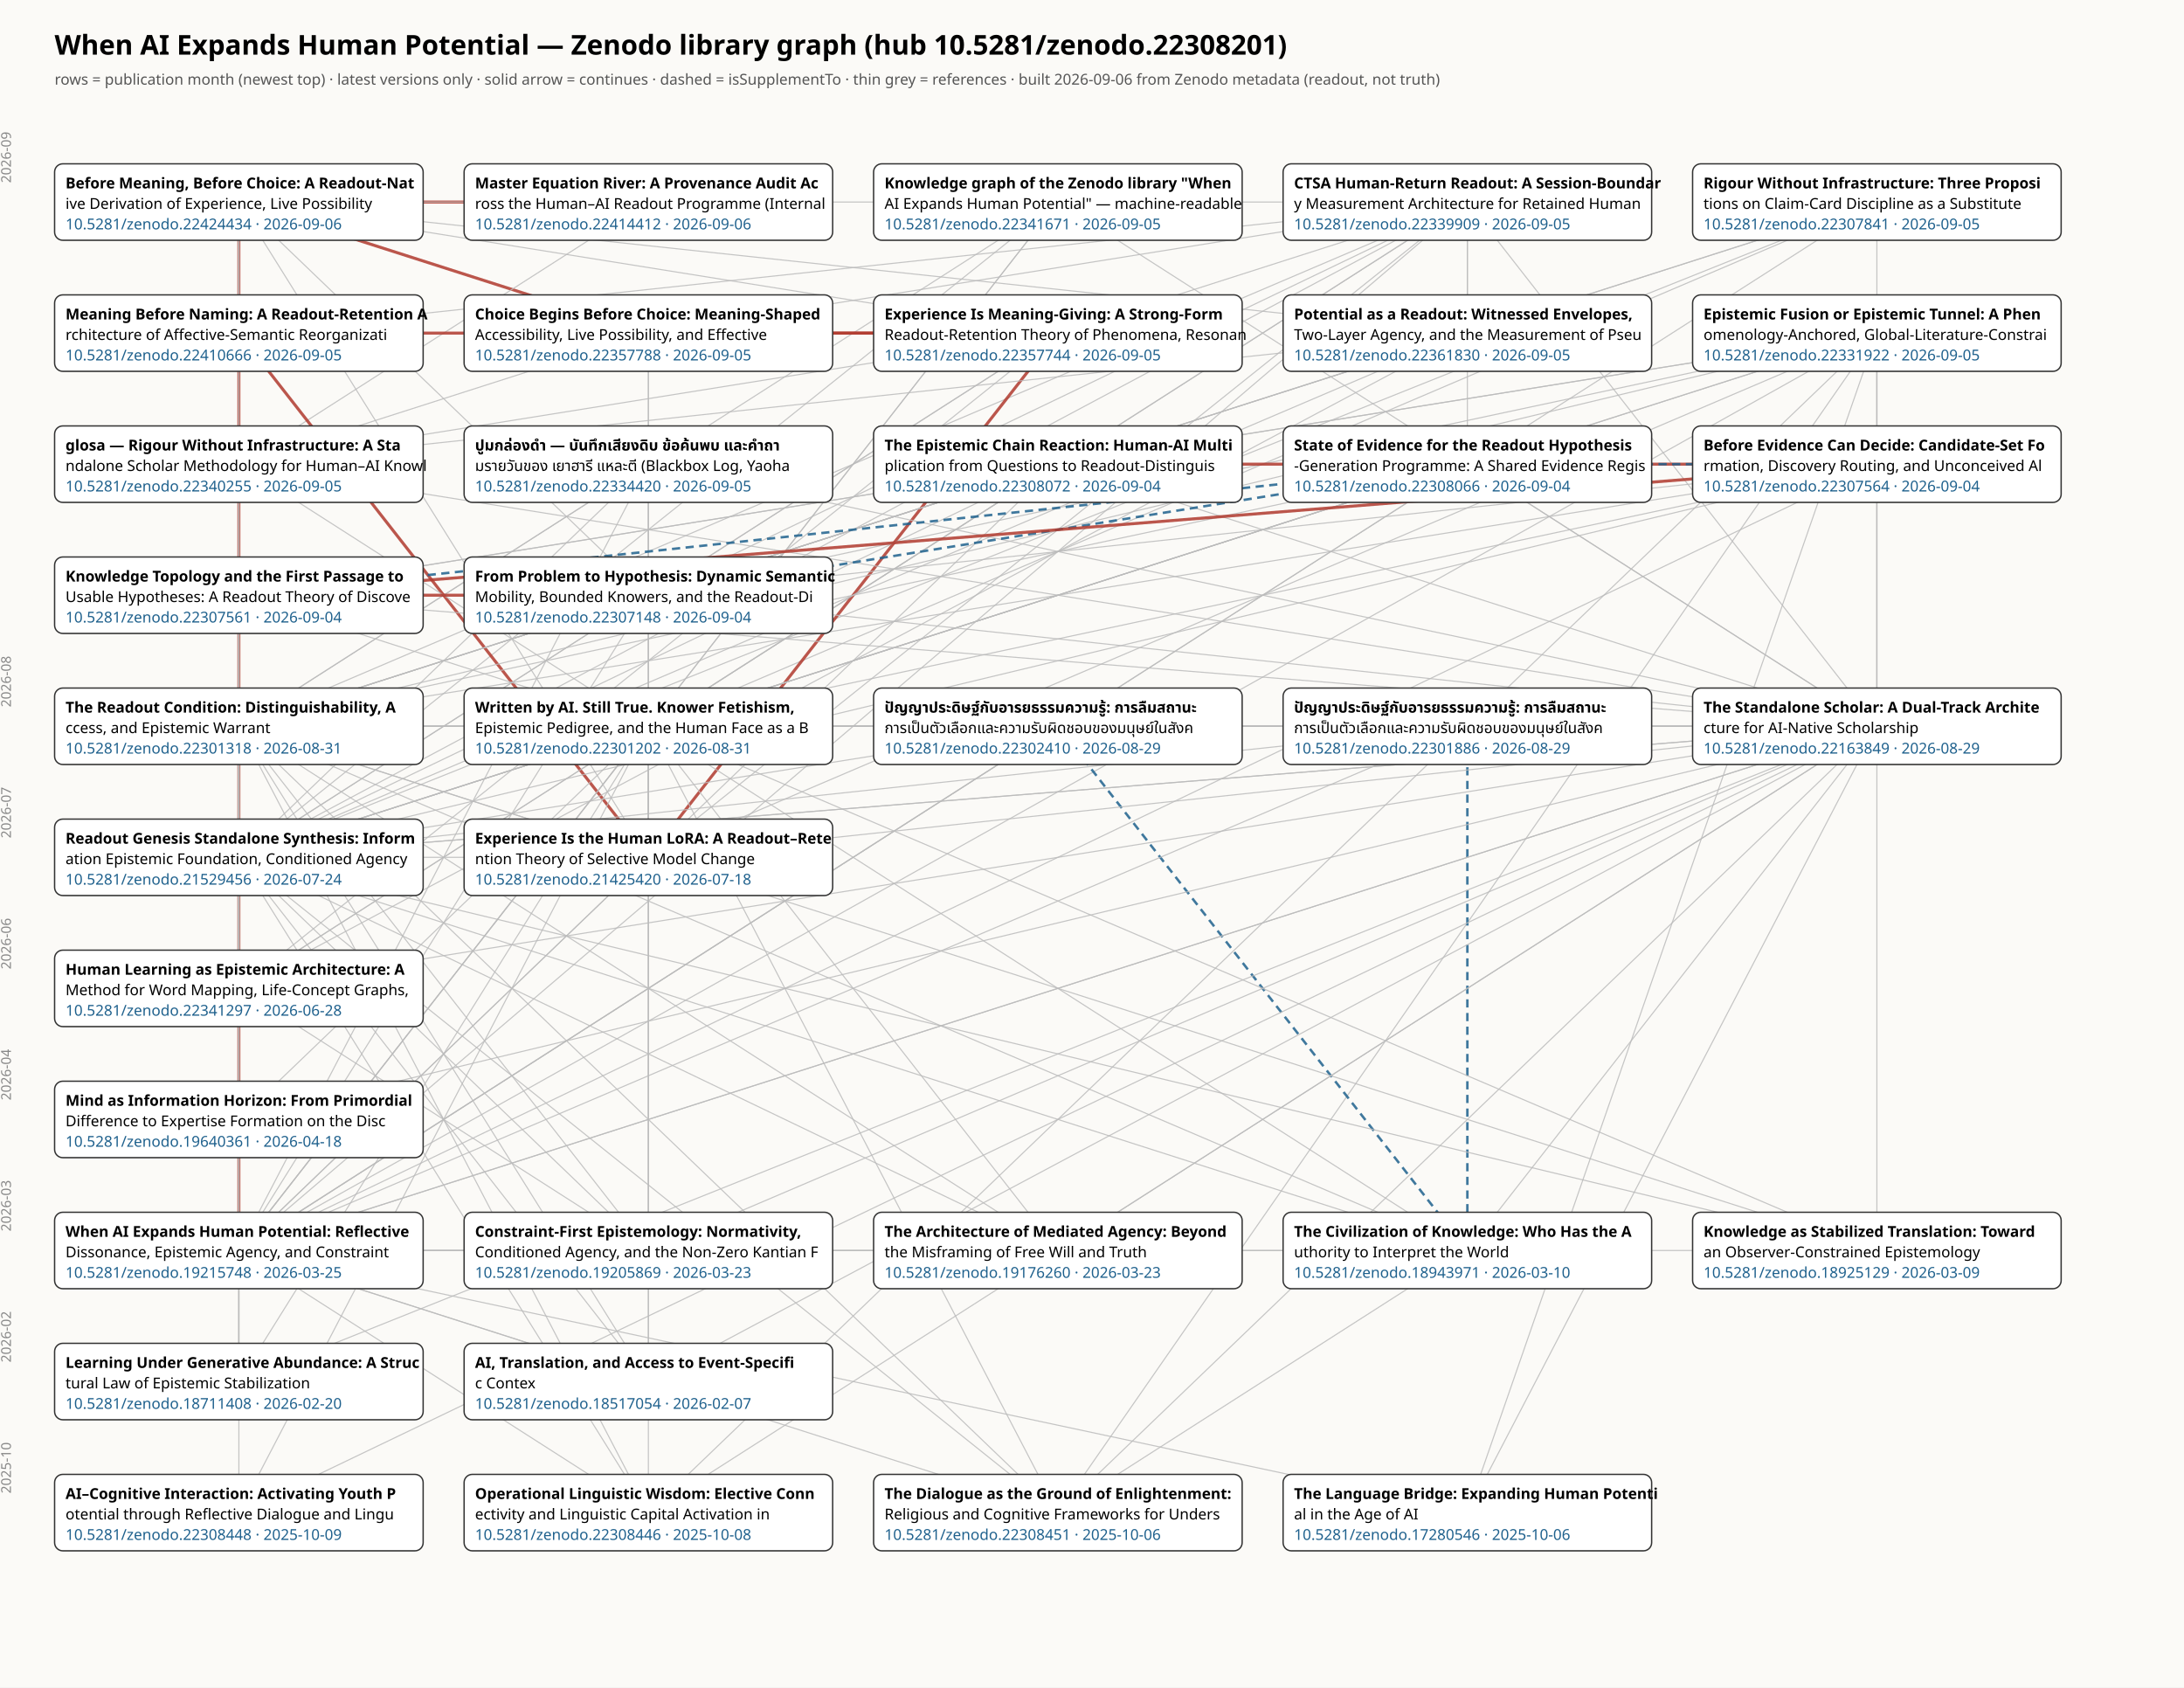
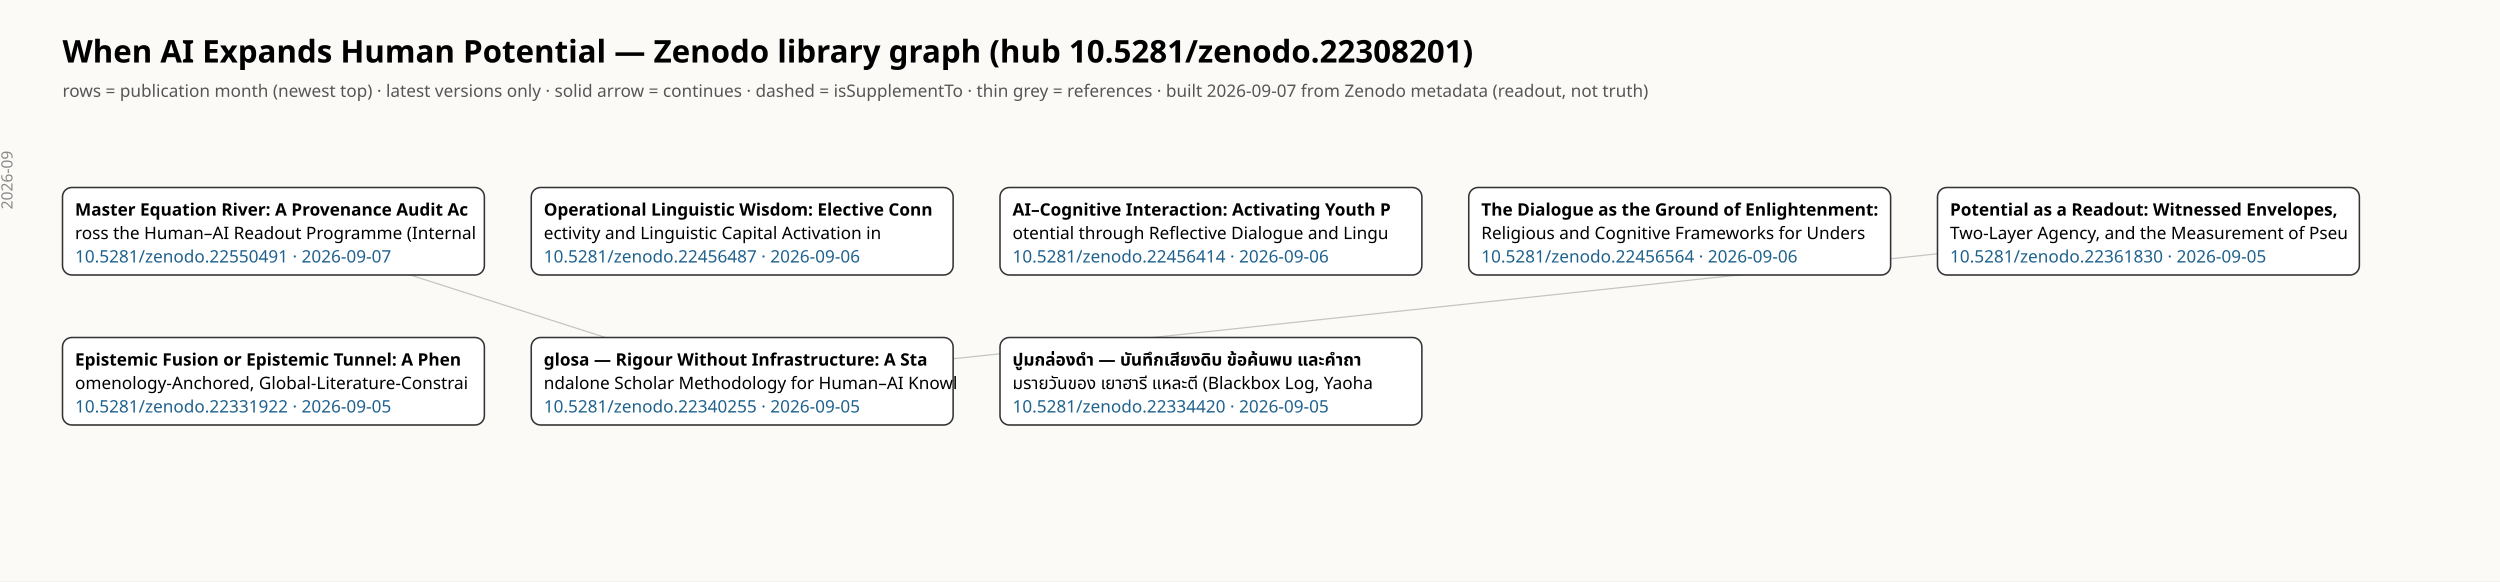
- <svg xmlns="http://www.w3.org/2000/svg" width="1600" height="1236" font-family="Noto Sans, Noto Sans Thai, Arial, sans-serif" font-size="11">
-   <rect width="1600" height="1236" fill="#fbfaf7" />
+ <svg xmlns="http://www.w3.org/2000/svg" width="1600" height="372" font-family="Noto Sans, Noto Sans Thai, Arial, sans-serif" font-size="11">
+   <rect width="1600" height="372" fill="#fbfaf7" />
  <text x="40" y="40" font-size="20" font-weight="bold">When AI Expands Human Potential — Zenodo library graph (hub 10.5281/zenodo.22308201)</text>
-   <text x="40" y="62" fill="#555">rows = publication month (newest top) · latest versions only · solid arrow = continues · dashed = isSupplementTo · thin grey = references · built 2026-09-06 from Zenodo metadata (readout, not truth)</text>
-   <line x1="175.0" y1="148.0" x2="475.0" y2="148.0" stroke="#b03a2e" stroke-width="2.2" opacity="0.85" />
-   <line x1="175.0" y1="148.0" x2="175.0" y2="244.0" stroke="#b03a2e" stroke-width="2.2" opacity="0.85" />
-   <line x1="175.0" y1="148.0" x2="475.0" y2="244.0" stroke="#b03a2e" stroke-width="2.2" opacity="0.85" />
-   <line x1="175.0" y1="148.0" x2="775.0" y2="244.0" stroke="#bbb" stroke-width="0.8" opacity="0.85" />
-   <line x1="175.0" y1="148.0" x2="1075.0" y2="244.0" stroke="#bbb" stroke-width="0.8" opacity="0.85" />
-   <line x1="175.0" y1="148.0" x2="1075.0" y2="148.0" stroke="#bbb" stroke-width="0.8" opacity="0.85" />
-   <line x1="175.0" y1="148.0" x2="475.0" y2="436.0" stroke="#bbb" stroke-width="0.8" opacity="0.85" />
-   <line x1="175.0" y1="148.0" x2="475.0" y2="628.0" stroke="#bbb" stroke-width="0.8" opacity="0.85" />
-   <line x1="175.0" y1="148.0" x2="175.0" y2="724.0" stroke="#bbb" stroke-width="0.8" opacity="0.85" />
-   <line x1="175.0" y1="148.0" x2="175.0" y2="916.0" stroke="#bbb" stroke-width="0.8" opacity="0.85" />
-   <line x1="175.0" y1="148.0" x2="175.0" y2="628.0" stroke="#bbb" stroke-width="0.8" opacity="0.85" />
-   <line x1="175.0" y1="148.0" x2="175.0" y2="532.0" stroke="#bbb" stroke-width="0.8" opacity="0.85" />
-   <line x1="175.0" y1="148.0" x2="175.0" y2="340.0" stroke="#bbb" stroke-width="0.8" opacity="0.85" />
-   <line x1="475.0" y1="148.0" x2="175.0" y2="340.0" stroke="#bbb" stroke-width="0.8" opacity="0.85" />
-   <line x1="775.0" y1="148.0" x2="175.0" y2="628.0" stroke="#bbb" stroke-width="0.8" opacity="0.85" />
-   <line x1="775.0" y1="148.0" x2="475.0" y2="532.0" stroke="#bbb" stroke-width="0.8" opacity="0.85" />
-   <line x1="775.0" y1="148.0" x2="175.0" y2="532.0" stroke="#bbb" stroke-width="0.8" opacity="0.85" />
-   <line x1="775.0" y1="148.0" x2="1375.0" y2="532.0" stroke="#bbb" stroke-width="0.8" opacity="0.85" />
-   <line x1="775.0" y1="148.0" x2="175.0" y2="916.0" stroke="#bbb" stroke-width="0.8" opacity="0.85" />
-   <line x1="1075.0" y1="148.0" x2="175.0" y2="916.0" stroke="#bbb" stroke-width="0.8" opacity="0.85" />
-   <line x1="1075.0" y1="148.0" x2="475.0" y2="628.0" stroke="#bbb" stroke-width="0.8" opacity="0.85" />
-   <line x1="1075.0" y1="148.0" x2="175.0" y2="628.0" stroke="#bbb" stroke-width="0.8" opacity="0.85" />
-   <line x1="1075.0" y1="148.0" x2="475.0" y2="436.0" stroke="#bbb" stroke-width="0.8" opacity="0.85" />
-   <line x1="1075.0" y1="148.0" x2="1075.0" y2="340.0" stroke="#bbb" stroke-width="0.8" opacity="0.85" />
-   <line x1="1075.0" y1="148.0" x2="175.0" y2="724.0" stroke="#bbb" stroke-width="0.8" opacity="0.85" />
-   <line x1="1075.0" y1="148.0" x2="475.0" y2="532.0" stroke="#bbb" stroke-width="0.8" opacity="0.85" />
-   <line x1="1075.0" y1="148.0" x2="175.0" y2="532.0" stroke="#bbb" stroke-width="0.8" opacity="0.85" />
-   <line x1="1075.0" y1="148.0" x2="1375.0" y2="532.0" stroke="#bbb" stroke-width="0.8" opacity="0.85" />
-   <line x1="1375.0" y1="148.0" x2="175.0" y2="628.0" stroke="#bbb" stroke-width="0.8" opacity="0.85" />
-   <line x1="1375.0" y1="148.0" x2="175.0" y2="532.0" stroke="#bbb" stroke-width="0.8" opacity="0.85" />
-   <line x1="1375.0" y1="148.0" x2="475.0" y2="532.0" stroke="#bbb" stroke-width="0.8" opacity="0.85" />
-   <line x1="1375.0" y1="148.0" x2="1375.0" y2="532.0" stroke="#bbb" stroke-width="0.8" opacity="0.85" />
-   <line x1="1375.0" y1="148.0" x2="475.0" y2="436.0" stroke="#bbb" stroke-width="0.8" opacity="0.85" />
-   <line x1="1375.0" y1="148.0" x2="175.0" y2="916.0" stroke="#bbb" stroke-width="0.8" opacity="0.85" />
-   <line x1="175.0" y1="244.0" x2="475.0" y2="628.0" stroke="#b03a2e" stroke-width="2.2" opacity="0.85" />
-   <line x1="175.0" y1="244.0" x2="175.0" y2="724.0" stroke="#b03a2e" stroke-width="2.2" opacity="0.85" />
-   <line x1="175.0" y1="244.0" x2="175.0" y2="628.0" stroke="#bbb" stroke-width="0.8" opacity="0.85" />
-   <line x1="175.0" y1="244.0" x2="1075.0" y2="148.0" stroke="#bbb" stroke-width="0.8" opacity="0.85" />
-   <line x1="175.0" y1="244.0" x2="175.0" y2="340.0" stroke="#bbb" stroke-width="0.8" opacity="0.85" />
-   <line x1="475.0" y1="244.0" x2="775.0" y2="244.0" stroke="#b03a2e" stroke-width="2.2" opacity="0.85" />
-   <line x1="475.0" y1="244.0" x2="475.0" y2="628.0" stroke="#bbb" stroke-width="0.8" opacity="0.85" />
-   <line x1="475.0" y1="244.0" x2="475.0" y2="436.0" stroke="#bbb" stroke-width="0.8" opacity="0.85" />
-   <line x1="475.0" y1="244.0" x2="1075.0" y2="148.0" stroke="#bbb" stroke-width="0.8" opacity="0.85" />
-   <line x1="475.0" y1="244.0" x2="175.0" y2="340.0" stroke="#bbb" stroke-width="0.8" opacity="0.85" />
-   <line x1="775.0" y1="244.0" x2="475.0" y2="628.0" stroke="#b03a2e" stroke-width="2.2" opacity="0.85" />
-   <line x1="775.0" y1="244.0" x2="175.0" y2="628.0" stroke="#bbb" stroke-width="0.8" opacity="0.85" />
-   <line x1="775.0" y1="244.0" x2="175.0" y2="724.0" stroke="#bbb" stroke-width="0.8" opacity="0.85" />
-   <line x1="775.0" y1="244.0" x2="475.0" y2="436.0" stroke="#bbb" stroke-width="0.8" opacity="0.85" />
-   <line x1="775.0" y1="244.0" x2="1075.0" y2="148.0" stroke="#bbb" stroke-width="0.8" opacity="0.85" />
-   <line x1="775.0" y1="244.0" x2="175.0" y2="340.0" stroke="#bbb" stroke-width="0.8" opacity="0.85" />
-   <line x1="775.0" y1="244.0" x2="175.0" y2="244.0" stroke="#b03a2e" stroke-width="2.2" opacity="0.85" />
-   <line x1="1075.0" y1="244.0" x2="1075.0" y2="148.0" stroke="#bbb" stroke-width="0.8" opacity="0.85" />
-   <line x1="1075.0" y1="244.0" x2="175.0" y2="724.0" stroke="#bbb" stroke-width="0.8" opacity="0.85" />
-   <line x1="1075.0" y1="244.0" x2="175.0" y2="628.0" stroke="#bbb" stroke-width="0.8" opacity="0.85" />
-   <line x1="1075.0" y1="244.0" x2="175.0" y2="532.0" stroke="#bbb" stroke-width="0.8" opacity="0.85" />
-   <line x1="1075.0" y1="244.0" x2="175.0" y2="340.0" stroke="#bbb" stroke-width="0.8" opacity="0.85" />
-   <line x1="1375.0" y1="244.0" x2="175.0" y2="628.0" stroke="#bbb" stroke-width="0.8" opacity="0.85" />
-   <line x1="1375.0" y1="244.0" x2="175.0" y2="532.0" stroke="#bbb" stroke-width="0.8" opacity="0.85" />
-   <line x1="1375.0" y1="244.0" x2="475.0" y2="532.0" stroke="#bbb" stroke-width="0.8" opacity="0.85" />
-   <line x1="1375.0" y1="244.0" x2="475.0" y2="436.0" stroke="#bbb" stroke-width="0.8" opacity="0.85" />
-   <line x1="1375.0" y1="244.0" x2="175.0" y2="436.0" stroke="#bbb" stroke-width="0.8" opacity="0.85" />
-   <line x1="1375.0" y1="244.0" x2="1375.0" y2="340.0" stroke="#bbb" stroke-width="0.8" opacity="0.85" />
-   <line x1="1375.0" y1="244.0" x2="775.0" y2="340.0" stroke="#bbb" stroke-width="0.8" opacity="0.85" />
-   <line x1="1375.0" y1="244.0" x2="475.0" y2="628.0" stroke="#bbb" stroke-width="0.8" opacity="0.85" />
-   <line x1="1375.0" y1="244.0" x2="175.0" y2="916.0" stroke="#bbb" stroke-width="0.8" opacity="0.85" />
-   <line x1="1375.0" y1="244.0" x2="1075.0" y2="1108.0" stroke="#bbb" stroke-width="0.8" opacity="0.85" />
-   <line x1="1375.0" y1="244.0" x2="775.0" y2="1108.0" stroke="#bbb" stroke-width="0.8" opacity="0.85" />
-   <line x1="1375.0" y1="244.0" x2="475.0" y2="1108.0" stroke="#bbb" stroke-width="0.8" opacity="0.85" />
-   <line x1="1375.0" y1="244.0" x2="1375.0" y2="532.0" stroke="#bbb" stroke-width="0.8" opacity="0.85" />
-   <line x1="175.0" y1="340.0" x2="1375.0" y2="532.0" stroke="#bbb" stroke-width="0.8" opacity="0.85" />
-   <line x1="175.0" y1="340.0" x2="175.0" y2="628.0" stroke="#bbb" stroke-width="0.8" opacity="0.85" />
-   <line x1="175.0" y1="340.0" x2="175.0" y2="532.0" stroke="#bbb" stroke-width="0.8" opacity="0.85" />
-   <line x1="175.0" y1="340.0" x2="475.0" y2="532.0" stroke="#bbb" stroke-width="0.8" opacity="0.85" />
-   <line x1="175.0" y1="340.0" x2="175.0" y2="916.0" stroke="#bbb" stroke-width="0.8" opacity="0.85" />
-   <line x1="475.0" y1="340.0" x2="175.0" y2="628.0" stroke="#bbb" stroke-width="0.8" opacity="0.85" />
-   <line x1="475.0" y1="340.0" x2="175.0" y2="532.0" stroke="#bbb" stroke-width="0.8" opacity="0.85" />
-   <line x1="475.0" y1="340.0" x2="475.0" y2="532.0" stroke="#bbb" stroke-width="0.8" opacity="0.85" />
-   <line x1="475.0" y1="340.0" x2="1375.0" y2="532.0" stroke="#bbb" stroke-width="0.8" opacity="0.85" />
-   <line x1="475.0" y1="340.0" x2="175.0" y2="916.0" stroke="#bbb" stroke-width="0.8" opacity="0.85" />
-   <line x1="775.0" y1="340.0" x2="1375.0" y2="340.0" stroke="#b03a2e" stroke-width="2.2" opacity="0.85" />
-   <line x1="775.0" y1="340.0" x2="475.0" y2="436.0" stroke="#bbb" stroke-width="0.8" opacity="0.85" />
-   <line x1="775.0" y1="340.0" x2="175.0" y2="436.0" stroke="#bbb" stroke-width="0.8" opacity="0.85" />
-   <line x1="775.0" y1="340.0" x2="175.0" y2="628.0" stroke="#bbb" stroke-width="0.8" opacity="0.85" />
-   <line x1="775.0" y1="340.0" x2="475.0" y2="532.0" stroke="#bbb" stroke-width="0.8" opacity="0.85" />
-   <line x1="775.0" y1="340.0" x2="175.0" y2="532.0" stroke="#bbb" stroke-width="0.8" opacity="0.85" />
-   <line x1="775.0" y1="340.0" x2="1375.0" y2="532.0" stroke="#bbb" stroke-width="0.8" opacity="0.85" />
-   <line x1="775.0" y1="340.0" x2="175.0" y2="916.0" stroke="#bbb" stroke-width="0.8" opacity="0.85" />
-   <line x1="1075.0" y1="340.0" x2="475.0" y2="436.0" stroke="#1f618d" stroke-width="1.8" stroke-dasharray="6,4" opacity="0.85" />
-   <line x1="1075.0" y1="340.0" x2="175.0" y2="436.0" stroke="#1f618d" stroke-width="1.8" stroke-dasharray="6,4" opacity="0.85" />
-   <line x1="1075.0" y1="340.0" x2="1375.0" y2="340.0" stroke="#1f618d" stroke-width="1.8" stroke-dasharray="6,4" opacity="0.85" />
-   <line x1="1075.0" y1="340.0" x2="175.0" y2="628.0" stroke="#bbb" stroke-width="0.8" opacity="0.85" />
-   <line x1="1075.0" y1="340.0" x2="475.0" y2="532.0" stroke="#bbb" stroke-width="0.8" opacity="0.85" />
-   <line x1="1075.0" y1="340.0" x2="175.0" y2="532.0" stroke="#bbb" stroke-width="0.8" opacity="0.85" />
-   <line x1="1075.0" y1="340.0" x2="175.0" y2="916.0" stroke="#bbb" stroke-width="0.8" opacity="0.85" />
-   <line x1="1075.0" y1="340.0" x2="1375.0" y2="532.0" stroke="#bbb" stroke-width="0.8" opacity="0.85" />
-   <line x1="1375.0" y1="340.0" x2="175.0" y2="628.0" stroke="#bbb" stroke-width="0.8" opacity="0.85" />
-   <line x1="1375.0" y1="340.0" x2="175.0" y2="436.0" stroke="#b03a2e" stroke-width="2.2" opacity="0.85" />
-   <line x1="1375.0" y1="340.0" x2="475.0" y2="436.0" stroke="#bbb" stroke-width="0.8" opacity="0.85" />
-   <line x1="1375.0" y1="340.0" x2="475.0" y2="532.0" stroke="#bbb" stroke-width="0.8" opacity="0.85" />
-   <line x1="1375.0" y1="340.0" x2="175.0" y2="532.0" stroke="#bbb" stroke-width="0.8" opacity="0.85" />
-   <line x1="1375.0" y1="340.0" x2="175.0" y2="916.0" stroke="#bbb" stroke-width="0.8" opacity="0.85" />
-   <line x1="1375.0" y1="340.0" x2="1375.0" y2="532.0" stroke="#bbb" stroke-width="0.8" opacity="0.85" />
-   <line x1="175.0" y1="436.0" x2="175.0" y2="628.0" stroke="#bbb" stroke-width="0.8" opacity="0.85" />
-   <line x1="175.0" y1="436.0" x2="475.0" y2="436.0" stroke="#b03a2e" stroke-width="2.2" opacity="0.85" />
-   <line x1="175.0" y1="436.0" x2="475.0" y2="532.0" stroke="#bbb" stroke-width="0.8" opacity="0.85" />
-   <line x1="175.0" y1="436.0" x2="175.0" y2="532.0" stroke="#bbb" stroke-width="0.8" opacity="0.85" />
-   <line x1="175.0" y1="436.0" x2="175.0" y2="916.0" stroke="#bbb" stroke-width="0.8" opacity="0.85" />
-   <line x1="175.0" y1="436.0" x2="1375.0" y2="532.0" stroke="#bbb" stroke-width="0.8" opacity="0.85" />
-   <line x1="475.0" y1="436.0" x2="175.0" y2="628.0" stroke="#bbb" stroke-width="0.8" opacity="0.85" />
-   <line x1="475.0" y1="436.0" x2="475.0" y2="532.0" stroke="#bbb" stroke-width="0.8" opacity="0.85" />
-   <line x1="475.0" y1="436.0" x2="175.0" y2="532.0" stroke="#bbb" stroke-width="0.8" opacity="0.85" />
-   <line x1="475.0" y1="436.0" x2="1375.0" y2="532.0" stroke="#bbb" stroke-width="0.8" opacity="0.85" />
-   <line x1="475.0" y1="436.0" x2="175.0" y2="916.0" stroke="#bbb" stroke-width="0.8" opacity="0.85" />
-   <line x1="175.0" y1="532.0" x2="175.0" y2="628.0" stroke="#bbb" stroke-width="0.8" opacity="0.85" />
-   <line x1="175.0" y1="532.0" x2="475.0" y2="532.0" stroke="#bbb" stroke-width="0.8" opacity="0.85" />
-   <line x1="175.0" y1="532.0" x2="1375.0" y2="532.0" stroke="#bbb" stroke-width="0.8" opacity="0.85" />
-   <line x1="175.0" y1="532.0" x2="175.0" y2="916.0" stroke="#bbb" stroke-width="0.8" opacity="0.85" />
-   <line x1="475.0" y1="532.0" x2="1375.0" y2="532.0" stroke="#bbb" stroke-width="0.8" opacity="0.85" />
-   <line x1="475.0" y1="532.0" x2="175.0" y2="628.0" stroke="#bbb" stroke-width="0.8" opacity="0.85" />
-   <line x1="475.0" y1="532.0" x2="175.0" y2="532.0" stroke="#bbb" stroke-width="0.8" opacity="0.85" />
-   <line x1="475.0" y1="532.0" x2="175.0" y2="916.0" stroke="#bbb" stroke-width="0.8" opacity="0.85" />
-   <line x1="775.0" y1="532.0" x2="1075.0" y2="916.0" stroke="#1f618d" stroke-width="1.8" stroke-dasharray="6,4" opacity="0.85" />
-   <line x1="775.0" y1="532.0" x2="475.0" y2="532.0" stroke="#bbb" stroke-width="0.8" opacity="0.85" />
-   <line x1="775.0" y1="532.0" x2="175.0" y2="628.0" stroke="#bbb" stroke-width="0.8" opacity="0.85" />
-   <line x1="775.0" y1="532.0" x2="175.0" y2="532.0" stroke="#bbb" stroke-width="0.8" opacity="0.85" />
-   <line x1="775.0" y1="532.0" x2="1375.0" y2="532.0" stroke="#bbb" stroke-width="0.8" opacity="0.85" />
-   <line x1="775.0" y1="532.0" x2="175.0" y2="916.0" stroke="#bbb" stroke-width="0.8" opacity="0.85" />
-   <line x1="1075.0" y1="532.0" x2="1075.0" y2="916.0" stroke="#1f618d" stroke-width="1.8" stroke-dasharray="6,4" opacity="0.85" />
-   <line x1="1075.0" y1="532.0" x2="475.0" y2="532.0" stroke="#bbb" stroke-width="0.8" opacity="0.85" />
-   <line x1="1075.0" y1="532.0" x2="175.0" y2="628.0" stroke="#bbb" stroke-width="0.8" opacity="0.85" />
-   <line x1="1075.0" y1="532.0" x2="175.0" y2="532.0" stroke="#bbb" stroke-width="0.8" opacity="0.85" />
-   <line x1="1075.0" y1="532.0" x2="1375.0" y2="532.0" stroke="#bbb" stroke-width="0.8" opacity="0.85" />
-   <line x1="1075.0" y1="532.0" x2="175.0" y2="916.0" stroke="#bbb" stroke-width="0.8" opacity="0.85" />
-   <line x1="1375.0" y1="532.0" x2="175.0" y2="628.0" stroke="#bbb" stroke-width="0.8" opacity="0.85" />
-   <line x1="1375.0" y1="532.0" x2="475.0" y2="532.0" stroke="#bbb" stroke-width="0.8" opacity="0.85" />
-   <line x1="1375.0" y1="532.0" x2="175.0" y2="532.0" stroke="#bbb" stroke-width="0.8" opacity="0.85" />
-   <line x1="1375.0" y1="532.0" x2="175.0" y2="916.0" stroke="#bbb" stroke-width="0.8" opacity="0.85" />
-   <line x1="175.0" y1="628.0" x2="475.0" y2="532.0" stroke="#bbb" stroke-width="0.8" opacity="0.85" />
-   <line x1="175.0" y1="628.0" x2="175.0" y2="532.0" stroke="#bbb" stroke-width="0.8" opacity="0.85" />
-   <line x1="175.0" y1="628.0" x2="175.0" y2="916.0" stroke="#bbb" stroke-width="0.8" opacity="0.85" />
-   <line x1="175.0" y1="628.0" x2="1375.0" y2="532.0" stroke="#bbb" stroke-width="0.8" opacity="0.85" />
-   <line x1="475.0" y1="628.0" x2="175.0" y2="628.0" stroke="#bbb" stroke-width="0.8" opacity="0.85" />
-   <line x1="475.0" y1="628.0" x2="475.0" y2="532.0" stroke="#bbb" stroke-width="0.8" opacity="0.85" />
-   <line x1="475.0" y1="628.0" x2="175.0" y2="532.0" stroke="#bbb" stroke-width="0.8" opacity="0.85" />
-   <line x1="475.0" y1="628.0" x2="1375.0" y2="532.0" stroke="#bbb" stroke-width="0.8" opacity="0.85" />
-   <line x1="475.0" y1="628.0" x2="175.0" y2="916.0" stroke="#bbb" stroke-width="0.8" opacity="0.85" />
-   <line x1="175.0" y1="724.0" x2="175.0" y2="916.0" stroke="#b03a2e" stroke-width="2.2" opacity="0.85" />
-   <line x1="175.0" y1="724.0" x2="475.0" y2="916.0" stroke="#bbb" stroke-width="0.8" opacity="0.85" />
-   <line x1="175.0" y1="724.0" x2="175.0" y2="628.0" stroke="#bbb" stroke-width="0.8" opacity="0.85" />
-   <line x1="175.0" y1="724.0" x2="475.0" y2="532.0" stroke="#bbb" stroke-width="0.8" opacity="0.85" />
-   <line x1="175.0" y1="724.0" x2="175.0" y2="532.0" stroke="#bbb" stroke-width="0.8" opacity="0.85" />
-   <line x1="175.0" y1="724.0" x2="1375.0" y2="532.0" stroke="#bbb" stroke-width="0.8" opacity="0.85" />
-   <line x1="175.0" y1="820.0" x2="175.0" y2="628.0" stroke="#bbb" stroke-width="0.8" opacity="0.85" />
-   <line x1="175.0" y1="820.0" x2="475.0" y2="532.0" stroke="#bbb" stroke-width="0.8" opacity="0.85" />
-   <line x1="175.0" y1="820.0" x2="175.0" y2="532.0" stroke="#bbb" stroke-width="0.8" opacity="0.85" />
-   <line x1="175.0" y1="820.0" x2="175.0" y2="916.0" stroke="#bbb" stroke-width="0.8" opacity="0.85" />
-   <line x1="175.0" y1="820.0" x2="1375.0" y2="532.0" stroke="#bbb" stroke-width="0.8" opacity="0.85" />
-   <line x1="175.0" y1="916.0" x2="175.0" y2="628.0" stroke="#bbb" stroke-width="0.8" opacity="0.85" />
-   <line x1="175.0" y1="916.0" x2="475.0" y2="532.0" stroke="#bbb" stroke-width="0.8" opacity="0.85" />
-   <line x1="175.0" y1="916.0" x2="175.0" y2="532.0" stroke="#bbb" stroke-width="0.8" opacity="0.85" />
-   <line x1="175.0" y1="916.0" x2="1375.0" y2="532.0" stroke="#bbb" stroke-width="0.8" opacity="0.85" />
-   <line x1="475.0" y1="916.0" x2="175.0" y2="628.0" stroke="#bbb" stroke-width="0.8" opacity="0.85" />
-   <line x1="475.0" y1="916.0" x2="475.0" y2="532.0" stroke="#bbb" stroke-width="0.8" opacity="0.85" />
-   <line x1="475.0" y1="916.0" x2="175.0" y2="532.0" stroke="#bbb" stroke-width="0.8" opacity="0.85" />
-   <line x1="475.0" y1="916.0" x2="175.0" y2="916.0" stroke="#bbb" stroke-width="0.8" opacity="0.85" />
-   <line x1="475.0" y1="916.0" x2="1375.0" y2="532.0" stroke="#bbb" stroke-width="0.8" opacity="0.85" />
-   <line x1="775.0" y1="916.0" x2="175.0" y2="628.0" stroke="#bbb" stroke-width="0.8" opacity="0.85" />
-   <line x1="775.0" y1="916.0" x2="475.0" y2="532.0" stroke="#bbb" stroke-width="0.8" opacity="0.85" />
-   <line x1="775.0" y1="916.0" x2="175.0" y2="532.0" stroke="#bbb" stroke-width="0.8" opacity="0.85" />
-   <line x1="775.0" y1="916.0" x2="1375.0" y2="532.0" stroke="#bbb" stroke-width="0.8" opacity="0.85" />
-   <line x1="775.0" y1="916.0" x2="175.0" y2="916.0" stroke="#bbb" stroke-width="0.8" opacity="0.85" />
-   <line x1="1075.0" y1="916.0" x2="175.0" y2="628.0" stroke="#bbb" stroke-width="0.8" opacity="0.85" />
-   <line x1="1075.0" y1="916.0" x2="475.0" y2="532.0" stroke="#bbb" stroke-width="0.8" opacity="0.85" />
-   <line x1="1075.0" y1="916.0" x2="175.0" y2="532.0" stroke="#bbb" stroke-width="0.8" opacity="0.85" />
-   <line x1="1075.0" y1="916.0" x2="1375.0" y2="532.0" stroke="#bbb" stroke-width="0.8" opacity="0.85" />
-   <line x1="1075.0" y1="916.0" x2="175.0" y2="916.0" stroke="#bbb" stroke-width="0.8" opacity="0.85" />
-   <line x1="1375.0" y1="916.0" x2="175.0" y2="628.0" stroke="#bbb" stroke-width="0.8" opacity="0.85" />
-   <line x1="1375.0" y1="916.0" x2="475.0" y2="532.0" stroke="#bbb" stroke-width="0.8" opacity="0.85" />
-   <line x1="1375.0" y1="916.0" x2="175.0" y2="532.0" stroke="#bbb" stroke-width="0.8" opacity="0.85" />
-   <line x1="1375.0" y1="916.0" x2="1375.0" y2="532.0" stroke="#bbb" stroke-width="0.8" opacity="0.85" />
-   <line x1="1375.0" y1="916.0" x2="175.0" y2="916.0" stroke="#bbb" stroke-width="0.8" opacity="0.85" />
-   <line x1="175.0" y1="1012.0" x2="175.0" y2="628.0" stroke="#bbb" stroke-width="0.8" opacity="0.85" />
-   <line x1="175.0" y1="1012.0" x2="475.0" y2="532.0" stroke="#bbb" stroke-width="0.8" opacity="0.85" />
-   <line x1="175.0" y1="1012.0" x2="175.0" y2="532.0" stroke="#bbb" stroke-width="0.8" opacity="0.85" />
-   <line x1="175.0" y1="1012.0" x2="1375.0" y2="532.0" stroke="#bbb" stroke-width="0.8" opacity="0.85" />
-   <line x1="175.0" y1="1012.0" x2="175.0" y2="916.0" stroke="#bbb" stroke-width="0.8" opacity="0.85" />
-   <line x1="475.0" y1="1012.0" x2="175.0" y2="628.0" stroke="#bbb" stroke-width="0.8" opacity="0.85" />
-   <line x1="475.0" y1="1012.0" x2="475.0" y2="532.0" stroke="#bbb" stroke-width="0.8" opacity="0.85" />
-   <line x1="475.0" y1="1012.0" x2="175.0" y2="532.0" stroke="#bbb" stroke-width="0.8" opacity="0.85" />
-   <line x1="475.0" y1="1012.0" x2="1375.0" y2="532.0" stroke="#bbb" stroke-width="0.8" opacity="0.85" />
-   <line x1="475.0" y1="1012.0" x2="175.0" y2="916.0" stroke="#bbb" stroke-width="0.8" opacity="0.85" />
-   <line x1="175.0" y1="1108.0" x2="175.0" y2="916.0" stroke="#bbb" stroke-width="0.8" opacity="0.85" />
-   <line x1="175.0" y1="1108.0" x2="475.0" y2="532.0" stroke="#bbb" stroke-width="0.8" opacity="0.85" />
-   <line x1="175.0" y1="1108.0" x2="1375.0" y2="532.0" stroke="#bbb" stroke-width="0.8" opacity="0.85" />
-   <line x1="475.0" y1="1108.0" x2="175.0" y2="916.0" stroke="#bbb" stroke-width="0.8" opacity="0.85" />
-   <line x1="475.0" y1="1108.0" x2="175.0" y2="628.0" stroke="#bbb" stroke-width="0.8" opacity="0.85" />
-   <line x1="475.0" y1="1108.0" x2="475.0" y2="532.0" stroke="#bbb" stroke-width="0.8" opacity="0.85" />
-   <line x1="475.0" y1="1108.0" x2="175.0" y2="532.0" stroke="#bbb" stroke-width="0.8" opacity="0.85" />
-   <line x1="475.0" y1="1108.0" x2="1375.0" y2="532.0" stroke="#bbb" stroke-width="0.8" opacity="0.85" />
-   <line x1="775.0" y1="1108.0" x2="175.0" y2="916.0" stroke="#bbb" stroke-width="0.8" opacity="0.85" />
-   <line x1="775.0" y1="1108.0" x2="175.0" y2="628.0" stroke="#bbb" stroke-width="0.8" opacity="0.85" />
-   <line x1="775.0" y1="1108.0" x2="475.0" y2="532.0" stroke="#bbb" stroke-width="0.8" opacity="0.85" />
-   <line x1="775.0" y1="1108.0" x2="175.0" y2="532.0" stroke="#bbb" stroke-width="0.8" opacity="0.85" />
-   <line x1="775.0" y1="1108.0" x2="1375.0" y2="532.0" stroke="#bbb" stroke-width="0.8" opacity="0.85" />
-   <line x1="775.0" y1="1108.0" x2="1075.0" y2="916.0" stroke="#bbb" stroke-width="0.8" opacity="0.85" />
-   <line x1="1075.0" y1="1108.0" x2="175.0" y2="916.0" stroke="#bbb" stroke-width="0.8" opacity="0.85" />
-   <line x1="1075.0" y1="1108.0" x2="1375.0" y2="532.0" stroke="#bbb" stroke-width="0.8" opacity="0.85" />
+   <text x="40" y="62" fill="#555">rows = publication month (newest top) · latest versions only · solid arrow = continues · dashed = isSupplementTo · thin grey = references · built 2026-09-07 from Zenodo metadata (readout, not truth)</text>
+   <line x1="175.0" y1="148.0" x2="475.0" y2="244.0" stroke="#bbb" stroke-width="0.8" opacity="0.85" />
+   <line x1="1375.0" y1="148.0" x2="475.0" y2="244.0" stroke="#bbb" stroke-width="0.8" opacity="0.85" />
  <text x="8" y="134" font-size="10" fill="#888" transform="rotate(-90 8,134)">2026-09</text>
-   <a href="https://doi.org/10.5281/zenodo.22424434">
+   <a href="https://doi.org/10.5281/zenodo.22550491">
    <rect x="40" y="120" width="270" height="56" rx="6" fill="#fff" stroke="#333" />
-     <text x="48" y="138" font-weight="bold">Before Meaning, Before Choice: A Readout-Nat</text>
-     <text x="48" y="153">ive Derivation of Experience, Live Possibility</text>
-     <text x="48" y="168" fill="#1f618d">10.5281/zenodo.22424434 · 2026-09-06</text>
+     <text x="48" y="138" font-weight="bold">Master Equation River: A Provenance Audit Ac</text>
+     <text x="48" y="153">ross the Human–AI Readout Programme (Internal </text>
+     <text x="48" y="168" fill="#1f618d">10.5281/zenodo.22550491 · 2026-09-07</text>
  </a>
-   <a href="https://doi.org/10.5281/zenodo.22414412">
+   <a href="https://doi.org/10.5281/zenodo.22456487">
    <rect x="340" y="120" width="270" height="56" rx="6" fill="#fff" stroke="#333" />
-     <text x="348" y="138" font-weight="bold">Master Equation River: A Provenance Audit Ac</text>
-     <text x="348" y="153">ross the Human–AI Readout Programme (Internal </text>
-     <text x="348" y="168" fill="#1f618d">10.5281/zenodo.22414412 · 2026-09-06</text>
+     <text x="348" y="138" font-weight="bold">Operational Linguistic Wisdom: Elective Conn</text>
+     <text x="348" y="153">ectivity and Linguistic Capital Activation in </text>
+     <text x="348" y="168" fill="#1f618d">10.5281/zenodo.22456487 · 2026-09-06</text>
  </a>
-   <a href="https://doi.org/10.5281/zenodo.22341671">
+   <a href="https://doi.org/10.5281/zenodo.22456414">
    <rect x="640" y="120" width="270" height="56" rx="6" fill="#fff" stroke="#333" />
-     <text x="648" y="138" font-weight="bold">Knowledge graph of the Zenodo library "When </text>
-     <text x="648" y="153">AI Expands Human Potential" — machine-readable</text>
-     <text x="648" y="168" fill="#1f618d">10.5281/zenodo.22341671 · 2026-09-05</text>
+     <text x="648" y="138" font-weight="bold">AI–Cognitive Interaction: Activating Youth P</text>
+     <text x="648" y="153">otential through Reflective Dialogue and Lingu</text>
+     <text x="648" y="168" fill="#1f618d">10.5281/zenodo.22456414 · 2026-09-06</text>
  </a>
-   <a href="https://doi.org/10.5281/zenodo.22339909">
+   <a href="https://doi.org/10.5281/zenodo.22456564">
    <rect x="940" y="120" width="270" height="56" rx="6" fill="#fff" stroke="#333" />
-     <text x="948" y="138" font-weight="bold">CTSA Human-Return Readout: A Session-Boundar</text>
-     <text x="948" y="153">y Measurement Architecture for Retained Human </text>
-     <text x="948" y="168" fill="#1f618d">10.5281/zenodo.22339909 · 2026-09-05</text>
-   </a>
-   <a href="https://doi.org/10.5281/zenodo.22307841">
-     <rect x="1240" y="120" width="270" height="56" rx="6" fill="#fff" stroke="#333" />
-     <text x="1248" y="138" font-weight="bold">Rigour Without Infrastructure: Three Proposi</text>
-     <text x="1248" y="153">tions on Claim-Card Discipline as a Substitute</text>
-     <text x="1248" y="168" fill="#1f618d">10.5281/zenodo.22307841 · 2026-09-05</text>
-   </a>
-   <a href="https://doi.org/10.5281/zenodo.22410666">
-     <rect x="40" y="216" width="270" height="56" rx="6" fill="#fff" stroke="#333" />
-     <text x="48" y="234" font-weight="bold">Meaning Before Naming: A Readout-Retention A</text>
-     <text x="48" y="249">rchitecture of Affective-Semantic Reorganizati</text>
-     <text x="48" y="264" fill="#1f618d">10.5281/zenodo.22410666 · 2026-09-05</text>
-   </a>
-   <a href="https://doi.org/10.5281/zenodo.22357788">
-     <rect x="340" y="216" width="270" height="56" rx="6" fill="#fff" stroke="#333" />
-     <text x="348" y="234" font-weight="bold">Choice Begins Before Choice: Meaning-Shaped </text>
-     <text x="348" y="249">Accessibility, Live Possibility, and Effective</text>
-     <text x="348" y="264" fill="#1f618d">10.5281/zenodo.22357788 · 2026-09-05</text>
-   </a>
-   <a href="https://doi.org/10.5281/zenodo.22357744">
-     <rect x="640" y="216" width="270" height="56" rx="6" fill="#fff" stroke="#333" />
-     <text x="648" y="234" font-weight="bold">Experience Is Meaning-Giving: A Strong-Form </text>
-     <text x="648" y="249">Readout-Retention Theory of Phenomena, Resonan</text>
-     <text x="648" y="264" fill="#1f618d">10.5281/zenodo.22357744 · 2026-09-05</text>
+     <text x="948" y="138" font-weight="bold">The Dialogue as the Ground of Enlightenment:</text>
+     <text x="948" y="153"> Religious and Cognitive Frameworks for Unders</text>
+     <text x="948" y="168" fill="#1f618d">10.5281/zenodo.22456564 · 2026-09-06</text>
  </a>
  <a href="https://doi.org/10.5281/zenodo.22361830">
-     <rect x="940" y="216" width="270" height="56" rx="6" fill="#fff" stroke="#333" />
-     <text x="948" y="234" font-weight="bold">Potential as a Readout: Witnessed Envelopes,</text>
-     <text x="948" y="249"> Two-Layer Agency, and the Measurement of Pseu</text>
-     <text x="948" y="264" fill="#1f618d">10.5281/zenodo.22361830 · 2026-09-05</text>
+     <rect x="1240" y="120" width="270" height="56" rx="6" fill="#fff" stroke="#333" />
+     <text x="1248" y="138" font-weight="bold">Potential as a Readout: Witnessed Envelopes,</text>
+     <text x="1248" y="153"> Two-Layer Agency, and the Measurement of Pseu</text>
+     <text x="1248" y="168" fill="#1f618d">10.5281/zenodo.22361830 · 2026-09-05</text>
  </a>
  <a href="https://doi.org/10.5281/zenodo.22331922">
-     <rect x="1240" y="216" width="270" height="56" rx="6" fill="#fff" stroke="#333" />
-     <text x="1248" y="234" font-weight="bold">Epistemic Fusion or Epistemic Tunnel: A Phen</text>
-     <text x="1248" y="249">omenology-Anchored, Global-Literature-Constrai</text>
-     <text x="1248" y="264" fill="#1f618d">10.5281/zenodo.22331922 · 2026-09-05</text>
+     <rect x="40" y="216" width="270" height="56" rx="6" fill="#fff" stroke="#333" />
+     <text x="48" y="234" font-weight="bold">Epistemic Fusion or Epistemic Tunnel: A Phen</text>
+     <text x="48" y="249">omenology-Anchored, Global-Literature-Constrai</text>
+     <text x="48" y="264" fill="#1f618d">10.5281/zenodo.22331922 · 2026-09-05</text>
  </a>
  <a href="https://doi.org/10.5281/zenodo.22340255">
-     <rect x="40" y="312" width="270" height="56" rx="6" fill="#fff" stroke="#333" />
-     <text x="48" y="330" font-weight="bold">glosa — Rigour Without Infrastructure: A Sta</text>
-     <text x="48" y="345">ndalone Scholar Methodology for Human–AI Knowl</text>
-     <text x="48" y="360" fill="#1f618d">10.5281/zenodo.22340255 · 2026-09-05</text>
+     <rect x="340" y="216" width="270" height="56" rx="6" fill="#fff" stroke="#333" />
+     <text x="348" y="234" font-weight="bold">glosa — Rigour Without Infrastructure: A Sta</text>
+     <text x="348" y="249">ndalone Scholar Methodology for Human–AI Knowl</text>
+     <text x="348" y="264" fill="#1f618d">10.5281/zenodo.22340255 · 2026-09-05</text>
  </a>
  <a href="https://doi.org/10.5281/zenodo.22334420">
-     <rect x="340" y="312" width="270" height="56" rx="6" fill="#fff" stroke="#333" />
-     <text x="348" y="330" font-weight="bold">ปูมกล่องดำ — บันทึกเสียงดิบ ข้อค้นพบ และคำถา</text>
-     <text x="348" y="345">มรายวันของ เยาฮารี แหละตี (Blackbox Log, Yaoha</text>
-     <text x="348" y="360" fill="#1f618d">10.5281/zenodo.22334420 · 2026-09-05</text>
-   </a>
-   <a href="https://doi.org/10.5281/zenodo.22308072">
-     <rect x="640" y="312" width="270" height="56" rx="6" fill="#fff" stroke="#333" />
-     <text x="648" y="330" font-weight="bold">The Epistemic Chain Reaction: Human-AI Multi</text>
-     <text x="648" y="345">plication from Questions to Readout-Distinguis</text>
-     <text x="648" y="360" fill="#1f618d">10.5281/zenodo.22308072 · 2026-09-04</text>
-   </a>
-   <a href="https://doi.org/10.5281/zenodo.22308066">
-     <rect x="940" y="312" width="270" height="56" rx="6" fill="#fff" stroke="#333" />
-     <text x="948" y="330" font-weight="bold">State of Evidence for the Readout Hypothesis</text>
-     <text x="948" y="345">-Generation Programme: A Shared Evidence Regis</text>
-     <text x="948" y="360" fill="#1f618d">10.5281/zenodo.22308066 · 2026-09-04</text>
-   </a>
-   <a href="https://doi.org/10.5281/zenodo.22307564">
-     <rect x="1240" y="312" width="270" height="56" rx="6" fill="#fff" stroke="#333" />
-     <text x="1248" y="330" font-weight="bold">Before Evidence Can Decide: Candidate-Set Fo</text>
-     <text x="1248" y="345">rmation, Discovery Routing, and Unconceived Al</text>
-     <text x="1248" y="360" fill="#1f618d">10.5281/zenodo.22307564 · 2026-09-04</text>
-   </a>
-   <a href="https://doi.org/10.5281/zenodo.22307561">
-     <rect x="40" y="408" width="270" height="56" rx="6" fill="#fff" stroke="#333" />
-     <text x="48" y="426" font-weight="bold">Knowledge Topology and the First Passage to </text>
-     <text x="48" y="441">Usable Hypotheses: A Readout Theory of Discove</text>
-     <text x="48" y="456" fill="#1f618d">10.5281/zenodo.22307561 · 2026-09-04</text>
-   </a>
-   <a href="https://doi.org/10.5281/zenodo.22307148">
-     <rect x="340" y="408" width="270" height="56" rx="6" fill="#fff" stroke="#333" />
-     <text x="348" y="426" font-weight="bold">From Problem to Hypothesis: Dynamic Semantic</text>
-     <text x="348" y="441"> Mobility, Bounded Knowers, and the Readout-Di</text>
-     <text x="348" y="456" fill="#1f618d">10.5281/zenodo.22307148 · 2026-09-04</text>
-   </a>
-   <text x="8" y="518" font-size="10" fill="#888" transform="rotate(-90 8,518)">2026-08</text>
-   <a href="https://doi.org/10.5281/zenodo.22301318">
-     <rect x="40" y="504" width="270" height="56" rx="6" fill="#fff" stroke="#333" />
-     <text x="48" y="522" font-weight="bold">The Readout Condition: Distinguishability, A</text>
-     <text x="48" y="537">ccess, and Epistemic Warrant</text>
-     <text x="48" y="552" fill="#1f618d">10.5281/zenodo.22301318 · 2026-08-31</text>
-   </a>
-   <a href="https://doi.org/10.5281/zenodo.22301202">
-     <rect x="340" y="504" width="270" height="56" rx="6" fill="#fff" stroke="#333" />
-     <text x="348" y="522" font-weight="bold">Written by AI. Still True. Knower Fetishism,</text>
-     <text x="348" y="537"> Epistemic Pedigree, and the Human Face as a B</text>
-     <text x="348" y="552" fill="#1f618d">10.5281/zenodo.22301202 · 2026-08-31</text>
-   </a>
-   <a href="https://doi.org/10.5281/zenodo.22302410">
-     <rect x="640" y="504" width="270" height="56" rx="6" fill="#fff" stroke="#333" />
-     <text x="648" y="522" font-weight="bold">ปัญญาประดิษฐ์กับอารยธรรมความรู้: การลืมสถานะ</text>
-     <text x="648" y="537">การเป็นตัวเลือกและความรับผิดชอบของมนุษย์ในสังค</text>
-     <text x="648" y="552" fill="#1f618d">10.5281/zenodo.22302410 · 2026-08-29</text>
-   </a>
-   <a href="https://doi.org/10.5281/zenodo.22301886">
-     <rect x="940" y="504" width="270" height="56" rx="6" fill="#fff" stroke="#333" />
-     <text x="948" y="522" font-weight="bold">ปัญญาประดิษฐ์กับอารยธรรมความรู้: การลืมสถานะ</text>
-     <text x="948" y="537">การเป็นตัวเลือกและความรับผิดชอบของมนุษย์ในสังค</text>
-     <text x="948" y="552" fill="#1f618d">10.5281/zenodo.22301886 · 2026-08-29</text>
-   </a>
-   <a href="https://doi.org/10.5281/zenodo.22163849">
-     <rect x="1240" y="504" width="270" height="56" rx="6" fill="#fff" stroke="#333" />
-     <text x="1248" y="522" font-weight="bold">The Standalone Scholar: A Dual-Track Archite</text>
-     <text x="1248" y="537">cture for AI-Native Scholarship</text>
-     <text x="1248" y="552" fill="#1f618d">10.5281/zenodo.22163849 · 2026-08-29</text>
-   </a>
-   <text x="8" y="614" font-size="10" fill="#888" transform="rotate(-90 8,614)">2026-07</text>
-   <a href="https://doi.org/10.5281/zenodo.21529456">
-     <rect x="40" y="600" width="270" height="56" rx="6" fill="#fff" stroke="#333" />
-     <text x="48" y="618" font-weight="bold">Readout Genesis Standalone Synthesis: Inform</text>
-     <text x="48" y="633">ation Epistemic Foundation, Conditioned Agency</text>
-     <text x="48" y="648" fill="#1f618d">10.5281/zenodo.21529456 · 2026-07-24</text>
-   </a>
-   <a href="https://doi.org/10.5281/zenodo.21425420">
-     <rect x="340" y="600" width="270" height="56" rx="6" fill="#fff" stroke="#333" />
-     <text x="348" y="618" font-weight="bold">Experience Is the Human LoRA: A Readout–Rete</text>
-     <text x="348" y="633">ntion Theory of Selective Model Change</text>
-     <text x="348" y="648" fill="#1f618d">10.5281/zenodo.21425420 · 2026-07-18</text>
-   </a>
-   <text x="8" y="710" font-size="10" fill="#888" transform="rotate(-90 8,710)">2026-06</text>
-   <a href="https://doi.org/10.5281/zenodo.22341297">
-     <rect x="40" y="696" width="270" height="56" rx="6" fill="#fff" stroke="#333" />
-     <text x="48" y="714" font-weight="bold">Human Learning as Epistemic Architecture: A </text>
-     <text x="48" y="729">Method for Word Mapping, Life-Concept Graphs, </text>
-     <text x="48" y="744" fill="#1f618d">10.5281/zenodo.22341297 · 2026-06-28</text>
-   </a>
-   <text x="8" y="806" font-size="10" fill="#888" transform="rotate(-90 8,806)">2026-04</text>
-   <a href="https://doi.org/10.5281/zenodo.19640361">
-     <rect x="40" y="792" width="270" height="56" rx="6" fill="#fff" stroke="#333" />
-     <text x="48" y="810" font-weight="bold">Mind as Information Horizon: From Primordial</text>
-     <text x="48" y="825"> Difference to Expertise Formation on the Disc</text>
-     <text x="48" y="840" fill="#1f618d">10.5281/zenodo.19640361 · 2026-04-18</text>
-   </a>
-   <text x="8" y="902" font-size="10" fill="#888" transform="rotate(-90 8,902)">2026-03</text>
-   <a href="https://doi.org/10.5281/zenodo.19215748">
-     <rect x="40" y="888" width="270" height="56" rx="6" fill="#fff" stroke="#333" />
-     <text x="48" y="906" font-weight="bold">When AI Expands Human Potential: Reflective </text>
-     <text x="48" y="921">Dissonance, Epistemic Agency, and Constraint</text>
-     <text x="48" y="936" fill="#1f618d">10.5281/zenodo.19215748 · 2026-03-25</text>
-   </a>
-   <a href="https://doi.org/10.5281/zenodo.19205869">
-     <rect x="340" y="888" width="270" height="56" rx="6" fill="#fff" stroke="#333" />
-     <text x="348" y="906" font-weight="bold">Constraint-First Epistemology: Normativity, </text>
-     <text x="348" y="921">Conditioned Agency, and the Non-Zero Kantian F</text>
-     <text x="348" y="936" fill="#1f618d">10.5281/zenodo.19205869 · 2026-03-23</text>
-   </a>
-   <a href="https://doi.org/10.5281/zenodo.19176260">
-     <rect x="640" y="888" width="270" height="56" rx="6" fill="#fff" stroke="#333" />
-     <text x="648" y="906" font-weight="bold">The Architecture of Mediated Agency: Beyond </text>
-     <text x="648" y="921">the Misframing of Free Will and Truth</text>
-     <text x="648" y="936" fill="#1f618d">10.5281/zenodo.19176260 · 2026-03-23</text>
-   </a>
-   <a href="https://doi.org/10.5281/zenodo.18943971">
-     <rect x="940" y="888" width="270" height="56" rx="6" fill="#fff" stroke="#333" />
-     <text x="948" y="906" font-weight="bold">The Civilization of Knowledge: Who Has the A</text>
-     <text x="948" y="921">uthority to Interpret the World</text>
-     <text x="948" y="936" fill="#1f618d">10.5281/zenodo.18943971 · 2026-03-10</text>
-   </a>
-   <a href="https://doi.org/10.5281/zenodo.18925129">
-     <rect x="1240" y="888" width="270" height="56" rx="6" fill="#fff" stroke="#333" />
-     <text x="1248" y="906" font-weight="bold">Knowledge as Stabilized Translation: Toward </text>
-     <text x="1248" y="921">an Observer-Constrained Epistemology</text>
-     <text x="1248" y="936" fill="#1f618d">10.5281/zenodo.18925129 · 2026-03-09</text>
-   </a>
-   <text x="8" y="998" font-size="10" fill="#888" transform="rotate(-90 8,998)">2026-02</text>
-   <a href="https://doi.org/10.5281/zenodo.18711408">
-     <rect x="40" y="984" width="270" height="56" rx="6" fill="#fff" stroke="#333" />
-     <text x="48" y="1002" font-weight="bold">Learning Under Generative Abundance: A Struc</text>
-     <text x="48" y="1017">tural Law of Epistemic Stabilization</text>
-     <text x="48" y="1032" fill="#1f618d">10.5281/zenodo.18711408 · 2026-02-20</text>
-   </a>
-   <a href="https://doi.org/10.5281/zenodo.18517054">
-     <rect x="340" y="984" width="270" height="56" rx="6" fill="#fff" stroke="#333" />
-     <text x="348" y="1002" font-weight="bold">AI, Translation, and Access to Event-Specifi</text>
-     <text x="348" y="1017">c Contex</text>
-     <text x="348" y="1032" fill="#1f618d">10.5281/zenodo.18517054 · 2026-02-07</text>
-   </a>
-   <text x="8" y="1094" font-size="10" fill="#888" transform="rotate(-90 8,1094)">2025-10</text>
-   <a href="https://doi.org/10.5281/zenodo.22308448">
-     <rect x="40" y="1080" width="270" height="56" rx="6" fill="#fff" stroke="#333" />
-     <text x="48" y="1098" font-weight="bold">AI–Cognitive Interaction: Activating Youth P</text>
-     <text x="48" y="1113">otential through Reflective Dialogue and Lingu</text>
-     <text x="48" y="1128" fill="#1f618d">10.5281/zenodo.22308448 · 2025-10-09</text>
-   </a>
-   <a href="https://doi.org/10.5281/zenodo.22308446">
-     <rect x="340" y="1080" width="270" height="56" rx="6" fill="#fff" stroke="#333" />
-     <text x="348" y="1098" font-weight="bold">Operational Linguistic Wisdom: Elective Conn</text>
-     <text x="348" y="1113">ectivity and Linguistic Capital Activation in </text>
-     <text x="348" y="1128" fill="#1f618d">10.5281/zenodo.22308446 · 2025-10-08</text>
-   </a>
-   <a href="https://doi.org/10.5281/zenodo.22308451">
-     <rect x="640" y="1080" width="270" height="56" rx="6" fill="#fff" stroke="#333" />
-     <text x="648" y="1098" font-weight="bold">The Dialogue as the Ground of Enlightenment:</text>
-     <text x="648" y="1113"> Religious and Cognitive Frameworks for Unders</text>
-     <text x="648" y="1128" fill="#1f618d">10.5281/zenodo.22308451 · 2025-10-06</text>
-   </a>
-   <a href="https://doi.org/10.5281/zenodo.17280546">
-     <rect x="940" y="1080" width="270" height="56" rx="6" fill="#fff" stroke="#333" />
-     <text x="948" y="1098" font-weight="bold">The Language Bridge: Expanding Human Potenti</text>
-     <text x="948" y="1113">al in the Age of AI</text>
-     <text x="948" y="1128" fill="#1f618d">10.5281/zenodo.17280546 · 2025-10-06</text>
+     <rect x="640" y="216" width="270" height="56" rx="6" fill="#fff" stroke="#333" />
+     <text x="648" y="234" font-weight="bold">ปูมกล่องดำ — บันทึกเสียงดิบ ข้อค้นพบ และคำถา</text>
+     <text x="648" y="249">มรายวันของ เยาฮารี แหละตี (Blackbox Log, Yaoha</text>
+     <text x="648" y="264" fill="#1f618d">10.5281/zenodo.22334420 · 2026-09-05</text>
  </a>
</svg>
